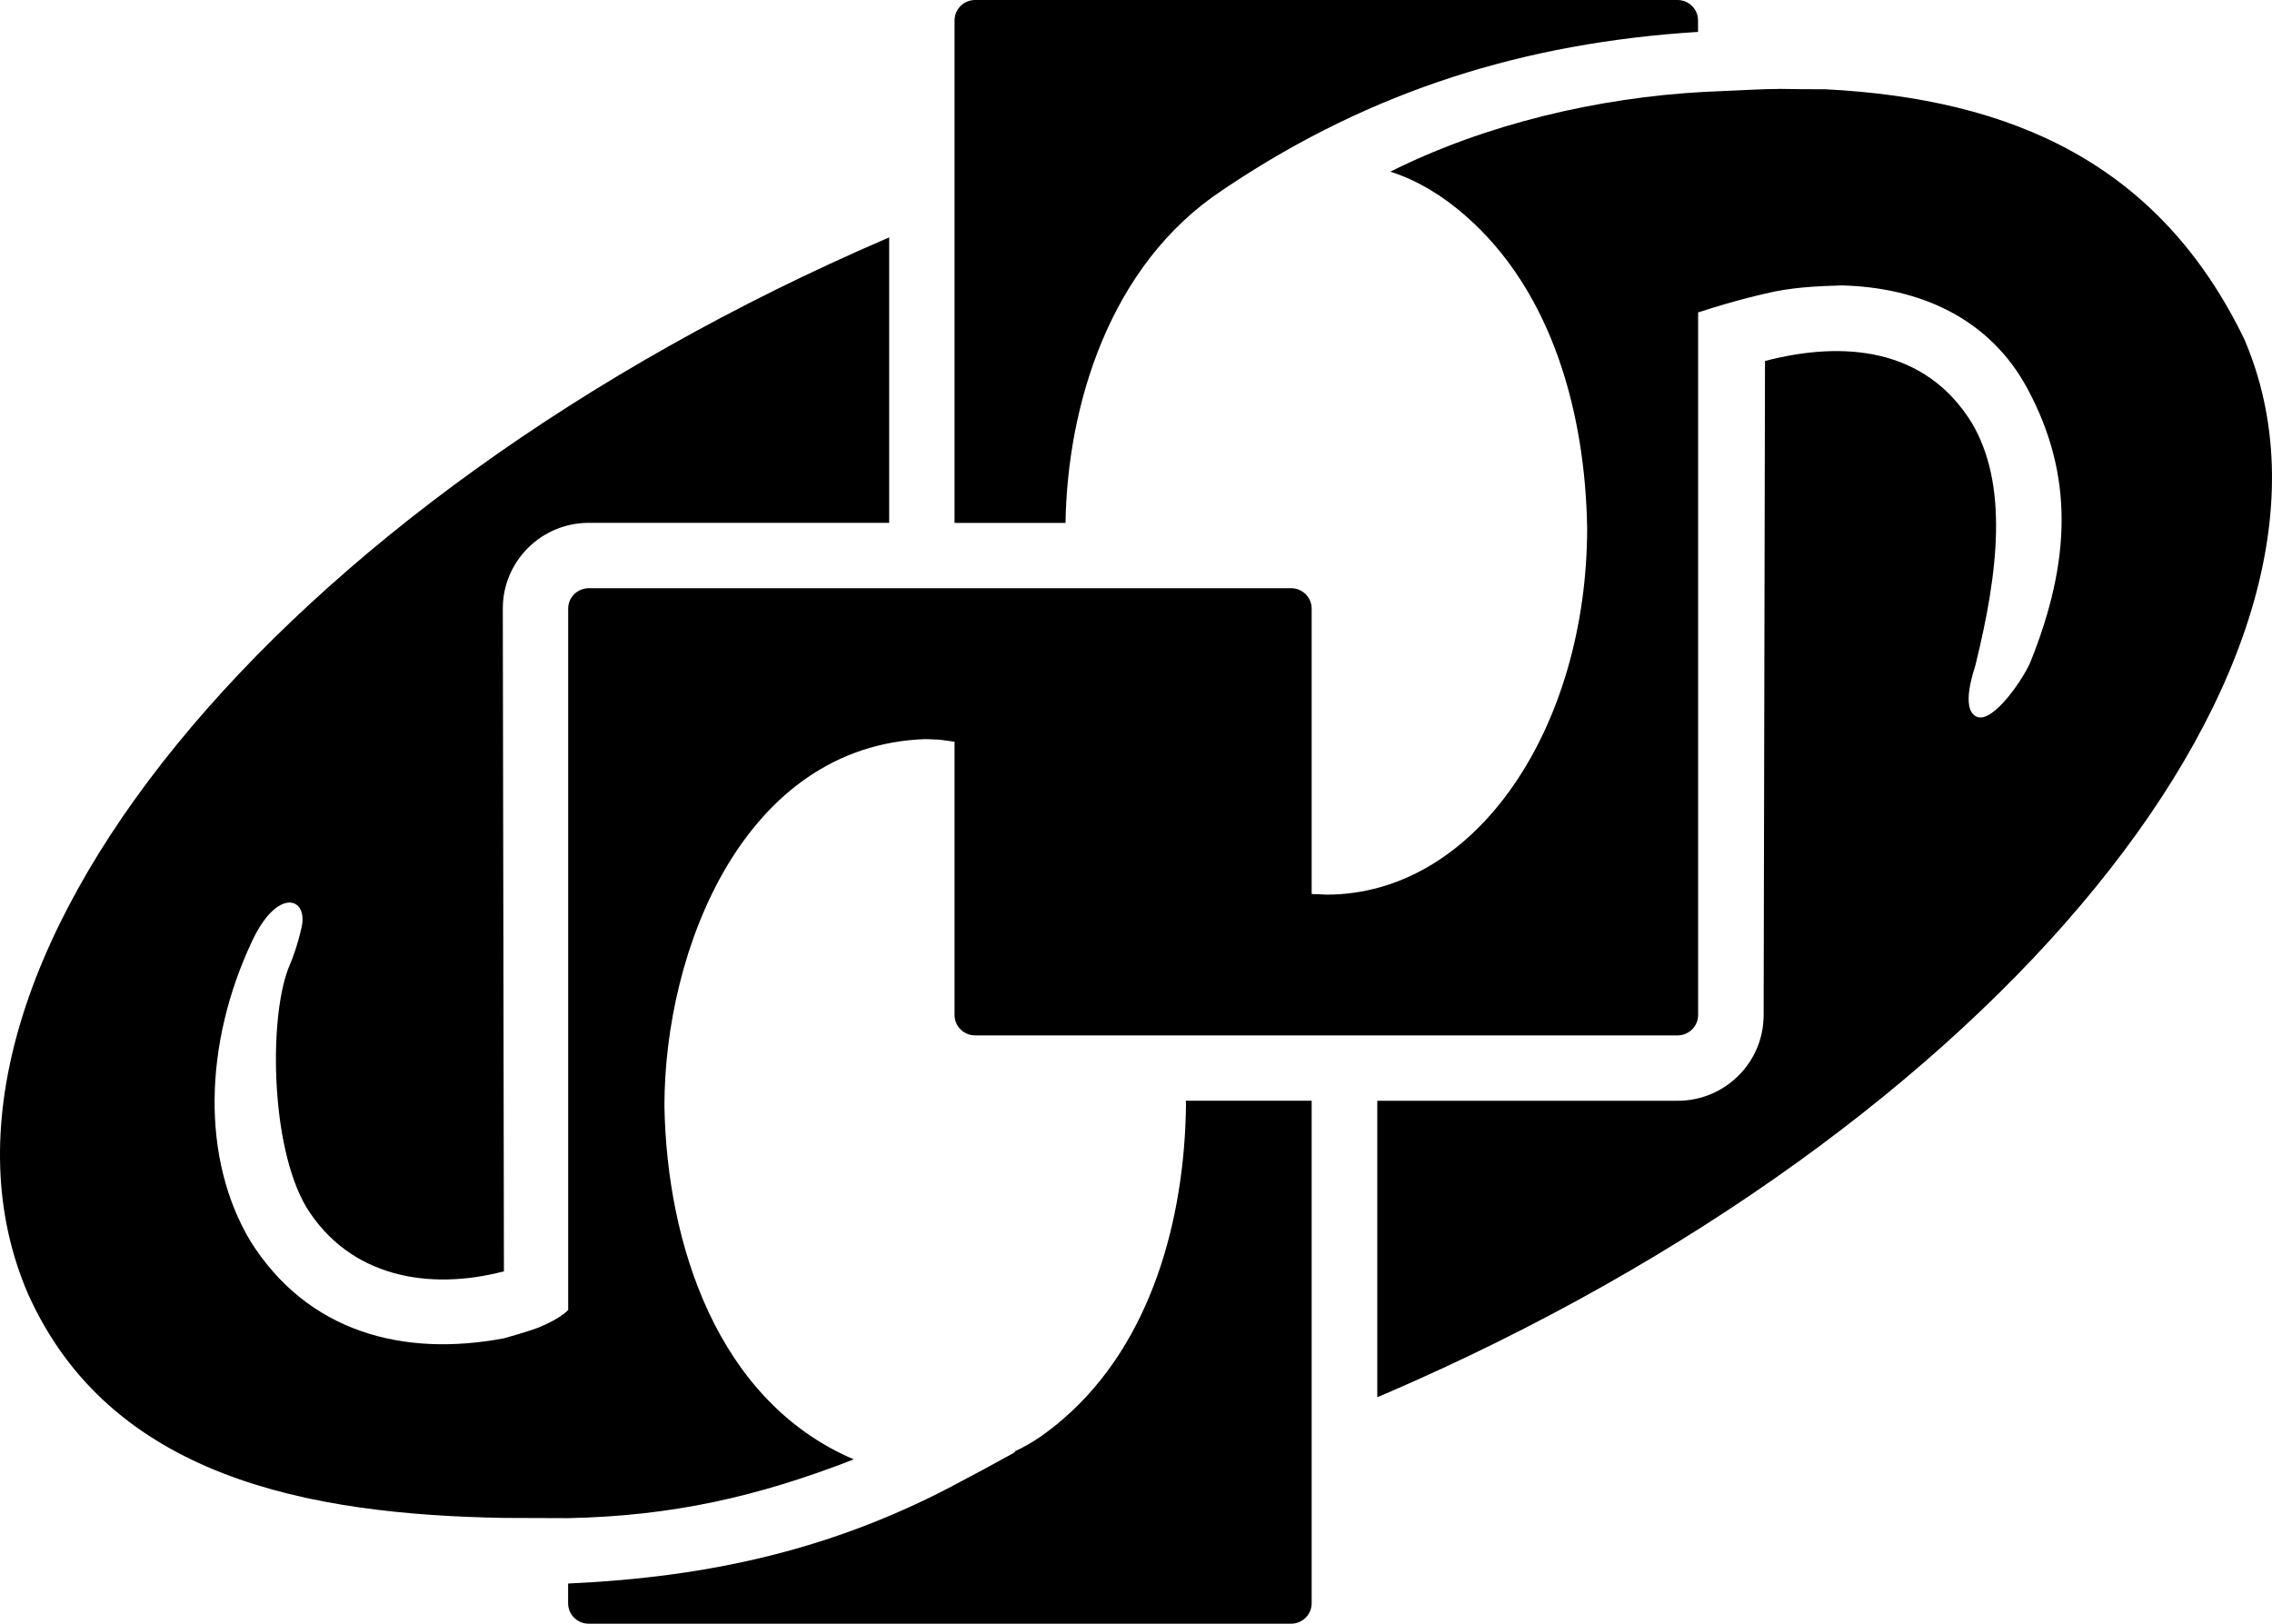
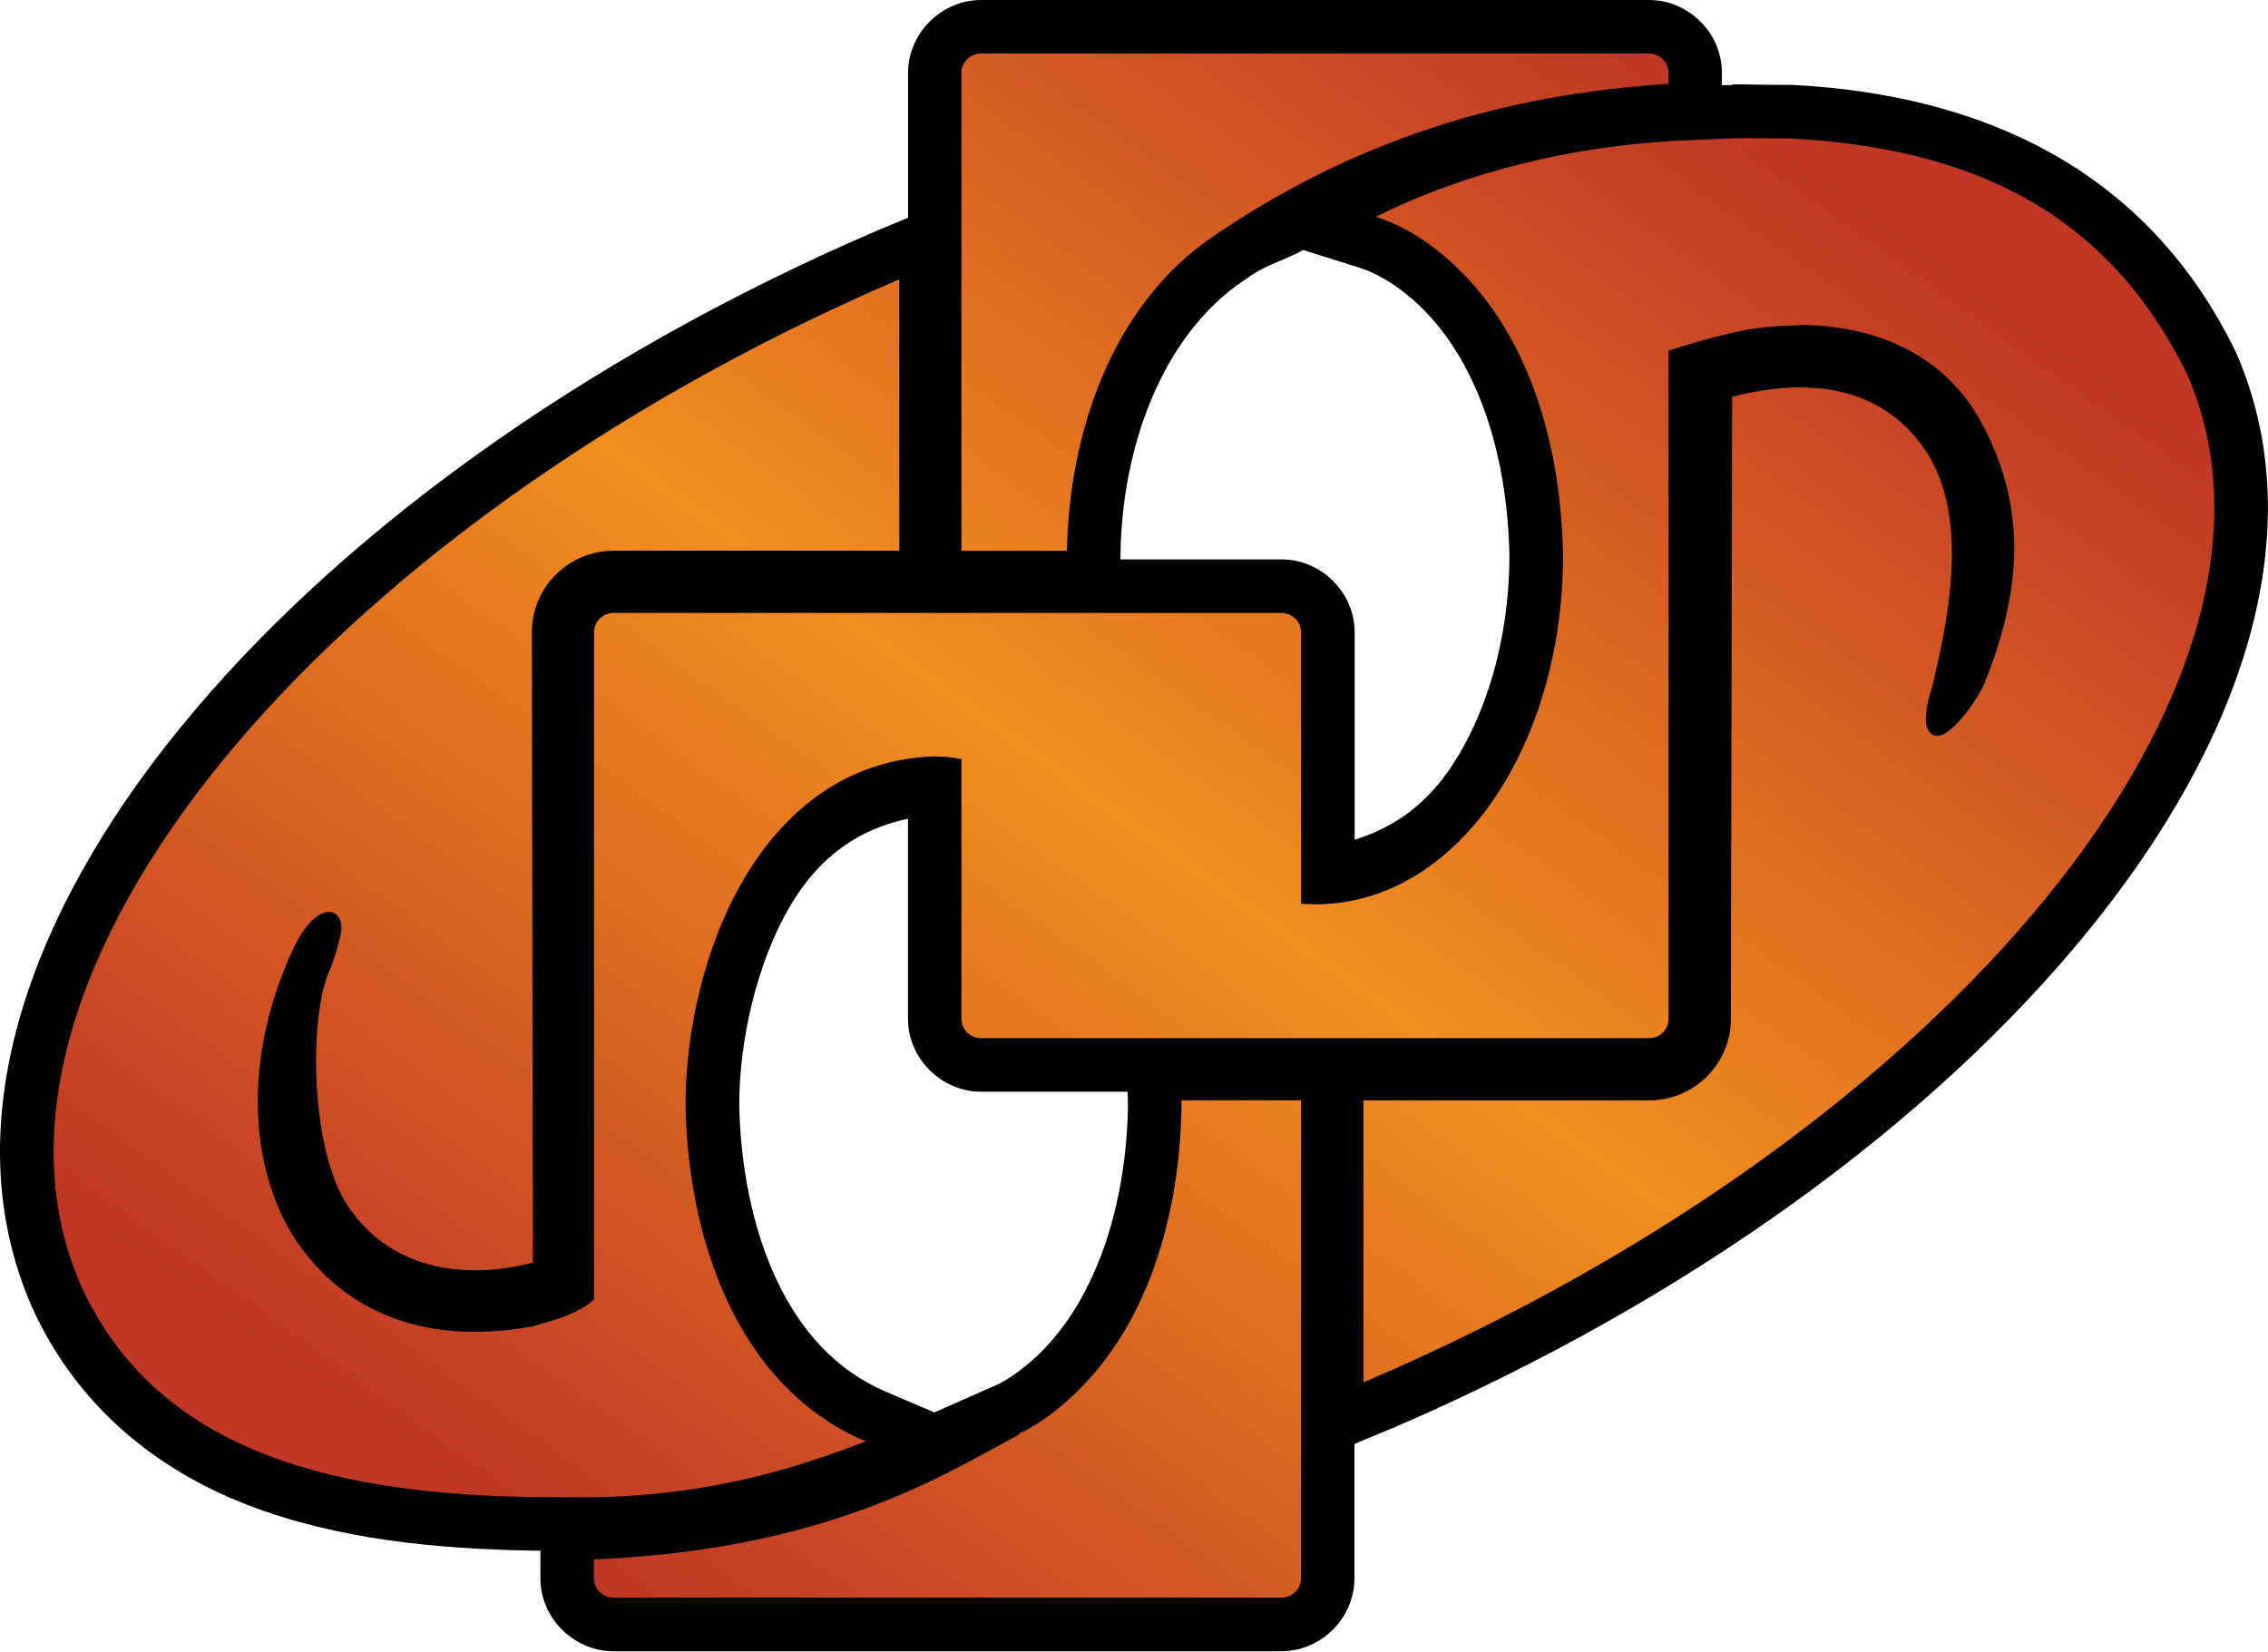
- <svg xmlns="http://www.w3.org/2000/svg" version="1.1" width="30.266" height="21.63" viewBox="0 0 30.266 21.63" id="svg6">
-   <defs id="defs10" />
-   <path fill="#000000" d="m 17.473,14.664 v 6.695 c 0,0.149 -0.122,0.271 -0.274,0.271 H 7.842 c -0.151,0 -0.274,-0.121 -0.274,-0.271 v -0.264 c 1.898,-0.086 3.577,-0.46 5.258,-1.373 0.2,-0.104 0.313,-0.166 0.698,-0.378 l -0.009,-0.009 c 0.23,-0.101 0.463,-0.271 0.651,-0.435 1.178,-1.02 1.612,-2.665 1.633,-4.168 l -0.002,-0.069 h 1.674 z m 6.224,-13.479 c -0.111,0 -0.222,0.004 -0.332,0.009 l -0.659,0.03 c -1.41,0.075 -2.916,0.427 -4.185,1.063 0.365,0.115 0.702,0.327 0.989,0.576 1.18,1.023 1.607,2.663 1.633,4.167 0,2.646 -1.466,4.888 -3.475,4.888 -0.122,-0.008 -0.166,-0.005 -0.195,-0.009 v -0.81 -2.992 c 0,-0.149 -0.122,-0.271 -0.273,-0.271 v 0 H 7.843 c -0.151,0 -0.274,0.121 -0.274,0.271 v 9.344 c -0.08,0.08 -0.209,0.155 -0.369,0.223 -0.146,0.061 -0.486,0.154 -0.486,0.154 -1.352,0.255 -2.618,-0.086 -3.376,-1.291 -0.657,-1.094 -0.628,-2.625 0.022,-4.004 0.338,-0.717 0.746,-0.581 0.658,-0.182 -0.057,0.256 -0.134,0.45 -0.153,0.492 -0.286,0.635 -0.275,2.42 0.22,3.245 0.576,0.925 1.626,1.11 2.628,0.848 l -0.015,-8.829 c 0,-0.633 0.515,-1.142 1.145,-1.142 H 11.845 V 3.163 l -0.029,0.012 C 3.664,6.686 -1.46,12.979 0.371,17.231 1.466,19.684 4.113,20.177 6.719,20.221 l 0.85,0.003 c 1.389,-0.029 2.52,-0.284 3.805,-0.783 -1.82,-0.775 -2.491,-2.873 -2.523,-4.707 0,-2.078 1.055,-4.803 3.475,-4.888 v 0 l 0.187,0.007 0.203,0.028 v 3.641 c 0,0.15 0.123,0.271 0.274,0.271 h 9.357 c 0.151,0 0.274,-0.121 0.274,-0.271 V 4.161 c 0,0 0.008,-0.002 0.02,-0.005 0.469,-0.155 0.872,-0.244 0.872,-0.244 0.334,-0.083 0.679,-0.1 1.021,-0.11 1.052,0.027 1.973,0.444 2.474,1.375 0.62,1.152 0.58,2.291 0.044,3.632 -0.089,0.223 -0.508,0.843 -0.724,0.737 -0.216,-0.106 -0.029,-0.621 -0.013,-0.684 0.308,-1.247 0.442,-2.411 -0.053,-3.237 -0.618,-0.992 -1.702,-1.09 -2.75,-0.816 l -0.018,8.713 c 0,0.633 -0.515,1.142 -1.145,1.142 h -4.002 v 3.949 l 0.103,-0.043 c 8.152,-3.511 13.276,-9.804 11.445,-14.056 -1.135,-2.337 -3.089,-3.197 -5.581,-3.325 v 0 c -0.205,10e-4 -0.41,-0.002 -0.615,-0.005 v 0 z M 22.347,0 h -9.357 c -0.151,0 -0.274,0.121 -0.274,0.271 v 6.695 h 1.478 c 0.025,-1.557 0.581,-3.43 2.08,-4.426 l 0.086,-0.058 c 1.917,-1.277 3.953,-1.913 6.26,-2.057 V 0.271 c 0,-0.149 -0.122,-0.271 -0.273,-0.271 z" id="path4" />
+ <svg xmlns="http://www.w3.org/2000/svg" version="1.1" width="31.77" height="23.131" viewBox="0 0 31.77 23.131" id="svg4">
+   <defs>
+     <linearGradient id="rarity" x1="0" y1="1" x2="1" y2="0">
+       <stop offset="0" style="stop-color:rgb(192,55,38);stop-opacity:1" id="stop2" />
+       <stop offset="0.125" style="stop-color:rgb(192,55,38);stop-opacity:1" id="stop4" />
+       <stop offset="0.5" style="stop-color:rgb(241,142,30);stop-opacity:1" id="stop6" />
+       <stop offset="0.875" style="stop-color:rgb(192,55,38);stop-opacity:1" id="stop8" />
+       <stop offset="1" style="stop-color:rgb(192,55,38);stop-opacity:1" id="stop10" />
+     </linearGradient>
+     <linearGradient id="mythic" x1="0" y1="1" x2="1" y2="0">
+       <stop offset="0" style="stop-color:rgb(192,55,38);stop-opacity:1" />
+       <stop offset="0.125" style="stop-color:rgb(192,55,38);stop-opacity:1" />
+       <stop offset="0.5" style="stop-color:rgb(241,142,30);stop-opacity:1" />
+       <stop offset="0.875" style="stop-color:rgb(192,55,38);stop-opacity:1" />
+       <stop offset="1" style="stop-color:rgb(192,55,38);stop-opacity:1" />
+     </linearGradient>
+     <linearGradient id="rare" x1="0" y1="1" x2="1" y2="0">
+       <stop offset="0" style="stop-color:rgb(146,116,67);stop-opacity:1" />
+       <stop offset="0.125" style="stop-color:rgb(146,116,67);stop-opacity:1" />
+       <stop offset="0.5" style="stop-color:rgb(211,178,108);stop-opacity:1" />
+       <stop offset="0.875" style="stop-color:rgb(146,116,67);stop-opacity:1" />
+       <stop offset="1" style="stop-color:rgb(146,116,67);stop-opacity:1" />
+     </linearGradient>
+     <linearGradient id="special" x1="0" y1="1" x2="1" y2="0">
+       <stop offset="0" style="stop-color:rgb(76, 56, 106);stop-opacity:1" />
+       <stop offset="0.125" style="stop-color:rgb(76, 56, 106);stop-opacity:1" />
+       <stop offset="0.5" style="stop-color:rgb(201, 173, 221);stop-opacity:1" />
+       <stop offset="0.875" style="stop-color:rgb(76, 56, 106);stop-opacity:1" />
+       <stop offset="1" style="stop-color:rgb(76, 56, 106);stop-opacity:1" />
+     </linearGradient>
+     <linearGradient id="uncommon" x1="0" y1="1" x2="1" y2="0">
+       <stop offset="0" style="stop-color:rgb(98,110,119);stop-opacity:1" />
+       <stop offset="0.125" style="stop-color:rgb(98,110,119);stop-opacity:1" />
+       <stop offset="0.5" style="stop-color:rgb(196,222,238);stop-opacity:1" />
+       <stop offset="0.875" style="stop-color:rgb(98,110,119);stop-opacity:1" />
+       <stop offset="1" style="stop-color:rgb(98,110,119);stop-opacity:1" />
+     </linearGradient>
+     <linearGradient id="common" x1="0" y1="1" x2="1" y2="0">
+       <stop offset="0" style="stop-color:rgb(0,0,0);stop-opacity:1" />
+     </linearGradient>
+     <linearGradient id="rarity-outline" x1="0" y1="1" x2="0" y2="1">
+       <stop offset="0" style="stop-color:rgb(0,0,0);stop-opacity:1" />
+     </linearGradient>
+   </defs>
+   <path fill="url(#rarity-outline)" d="m 13.743,0 c -0.552,0 -1.023,0.461 -1.023,1.021 v 2.029 l -0.443,0.184 -0.004,0.002 C 8.099,5.034 4.69,7.536 2.52,10.201 0.35,12.866 -0.635,15.794 0.434,18.277 l 0.002,0.004 0.002,0.006 c 0.632,1.415 1.762,2.303 3.021,2.791 1.259,0.488 2.654,0.62 4,0.643 h 0.004 0.107 v 0.389 c 0,0.56 0.472,1.021 1.023,1.021 h 9.357 c 0.553,0 1.023,-0.463 1.023,-1.021 v -1.883 l 0.52,-0.217 h 0.004 c 4.173,-1.797 7.582,-4.302 9.752,-6.967 2.17,-2.665 3.155,-5.593 2.086,-8.076 l -0.008,-0.016 -0.006,-0.016 C 30.072,2.359 27.748,1.325 25.104,1.189 h -0.02 -0.021 c -0.195,9.524e-4 -0.395,-0.003 -0.6,-0.006 l -0.184,-0.002 -0.018,0.01 c -0.047,0.001 -0.096,2.71e-5 -0.141,0.002 V 1.021 C 24.122,0.463 23.655,0 23.1,0 Z m 4.512,3.502 0.793,0.25 c 0.239,0.075 0.496,0.231 0.723,0.428 h 0.002 c 0.946,0.82 1.346,2.236 1.371,3.605 -0.001,1.182 -0.335,2.264 -0.848,3.004 -0.374,0.54 -0.83,0.821 -1.32,0.973 V 8.857 c 0,-0.558 -0.468,-1.021 -1.023,-1.021 h -2.258 l 0.002,-0.107 c 0.022,-1.388 0.537,-3.011 1.746,-3.814 h 0.002 l 0.084,-0.059 0.004,-0.002 C 17.765,3.698 18.018,3.637 18.254,3.502 Z M 12.719,11.469 v 2.803 c 0,0.56 0.472,1.021 1.023,1.021 h 2.053 l 0.006,0.182 c -0.02,1.365 -0.429,2.792 -1.373,3.609 h -0.002 c -0.15,0.131 -0.344,0.263 -0.461,0.314 L 13.088,19.785 12.42,19.5 c -0.716,-0.305 -1.206,-0.858 -1.547,-1.584 -0.34,-0.724 -0.502,-1.609 -0.518,-2.438 0.001,-0.911 0.247,-2.003 0.723,-2.803 0.399,-0.671 0.942,-1.057 1.641,-1.207 z" />
+   <path fill="url(#rarity)" d="m 18.225,15.414 v 6.695 c 0,0.149 -0.122,0.271 -0.274,0.271 H 8.594 c -0.151,0 -0.274,-0.121 -0.274,-0.271 v -0.264 c 1.898,-0.086 3.577,-0.46 5.258,-1.373 0.2,-0.104 0.313,-0.166 0.698,-0.378 l -0.009,-0.009 c 0.23,-0.101 0.463,-0.271 0.651,-0.435 1.178,-1.02 1.612,-2.665 1.633,-4.168 l -0.002,-0.069 h 1.674 z m 6.224,-13.479 c -0.111,0 -0.222,0.004 -0.332,0.009 l -0.659,0.03 c -1.41,0.075 -2.916,0.427 -4.185,1.063 0.365,0.115 0.702,0.327 0.989,0.576 1.18,1.023 1.607,2.663 1.633,4.167 0,2.646 -1.466,4.888 -3.475,4.888 -0.122,-0.008 -0.166,-0.005 -0.195,-0.009 v -0.81 -2.992 c 0,-0.149 -0.122,-0.271 -0.273,-0.271 v 0 H 8.595 c -0.151,0 -0.274,0.121 -0.274,0.271 v 9.344 c -0.08,0.08 -0.209,0.155 -0.369,0.223 -0.146,0.061 -0.486,0.154 -0.486,0.154 -1.352,0.255 -2.618,-0.086 -3.376,-1.291 -0.657,-1.094 -0.628,-2.625 0.022,-4.004 0.338,-0.717 0.746,-0.581 0.658,-0.182 -0.057,0.256 -0.134,0.45 -0.153,0.492 -0.286,0.635 -0.275,2.42 0.22,3.245 0.576,0.925 1.626,1.11 2.628,0.848 l -0.015,-8.829 c 0,-0.633 0.515,-1.142 1.145,-1.142 H 12.597 V 3.913 l -0.029,0.012 C 4.416,7.436 -0.708,13.729 1.123,17.981 c 1.095,2.453 3.742,2.946 6.348,2.99 l 0.85,0.003 c 1.389,-0.029 2.52,-0.284 3.805,-0.783 -1.82,-0.775 -2.491,-2.873 -2.523,-4.707 0,-2.078 1.055,-4.803 3.475,-4.888 v 0 l 0.187,0.007 0.203,0.028 v 3.641 c 0,0.15 0.123,0.271 0.274,0.271 h 9.357 c 0.151,0 0.274,-0.121 0.274,-0.271 V 4.911 c 0,0 0.008,-0.002 0.02,-0.005 0.469,-0.155 0.872,-0.244 0.872,-0.244 0.334,-0.083 0.679,-0.1 1.021,-0.11 1.052,0.027 1.973,0.444 2.474,1.375 0.62,1.152 0.58,2.291 0.044,3.632 -0.089,0.223 -0.508,0.843 -0.724,0.737 -0.216,-0.106 -0.029,-0.621 -0.013,-0.684 0.308,-1.247 0.442,-2.411 -0.053,-3.237 -0.618,-0.992 -1.702,-1.09 -2.75,-0.816 l -0.018,8.713 c 0,0.633 -0.515,1.142 -1.145,1.142 h -4.002 v 3.949 l 0.103,-0.043 c 8.152,-3.511 13.276,-9.804 11.445,-14.056 -1.135,-2.337 -3.089,-3.197 -5.581,-3.325 v 0 c -0.205,10e-4 -0.41,-0.002 -0.615,-0.005 v 0 z m -1.35,-1.185 h -9.357 c -0.151,0 -0.274,0.121 -0.274,0.271 v 6.695 h 1.478 c 0.025,-1.557 0.581,-3.43 2.08,-4.426 l 0.086,-0.058 c 1.917,-1.277 3.953,-1.913 6.26,-2.057 V 1.021 c 0,-0.149 -0.122,-0.271 -0.273,-0.271 z" />
</svg>
